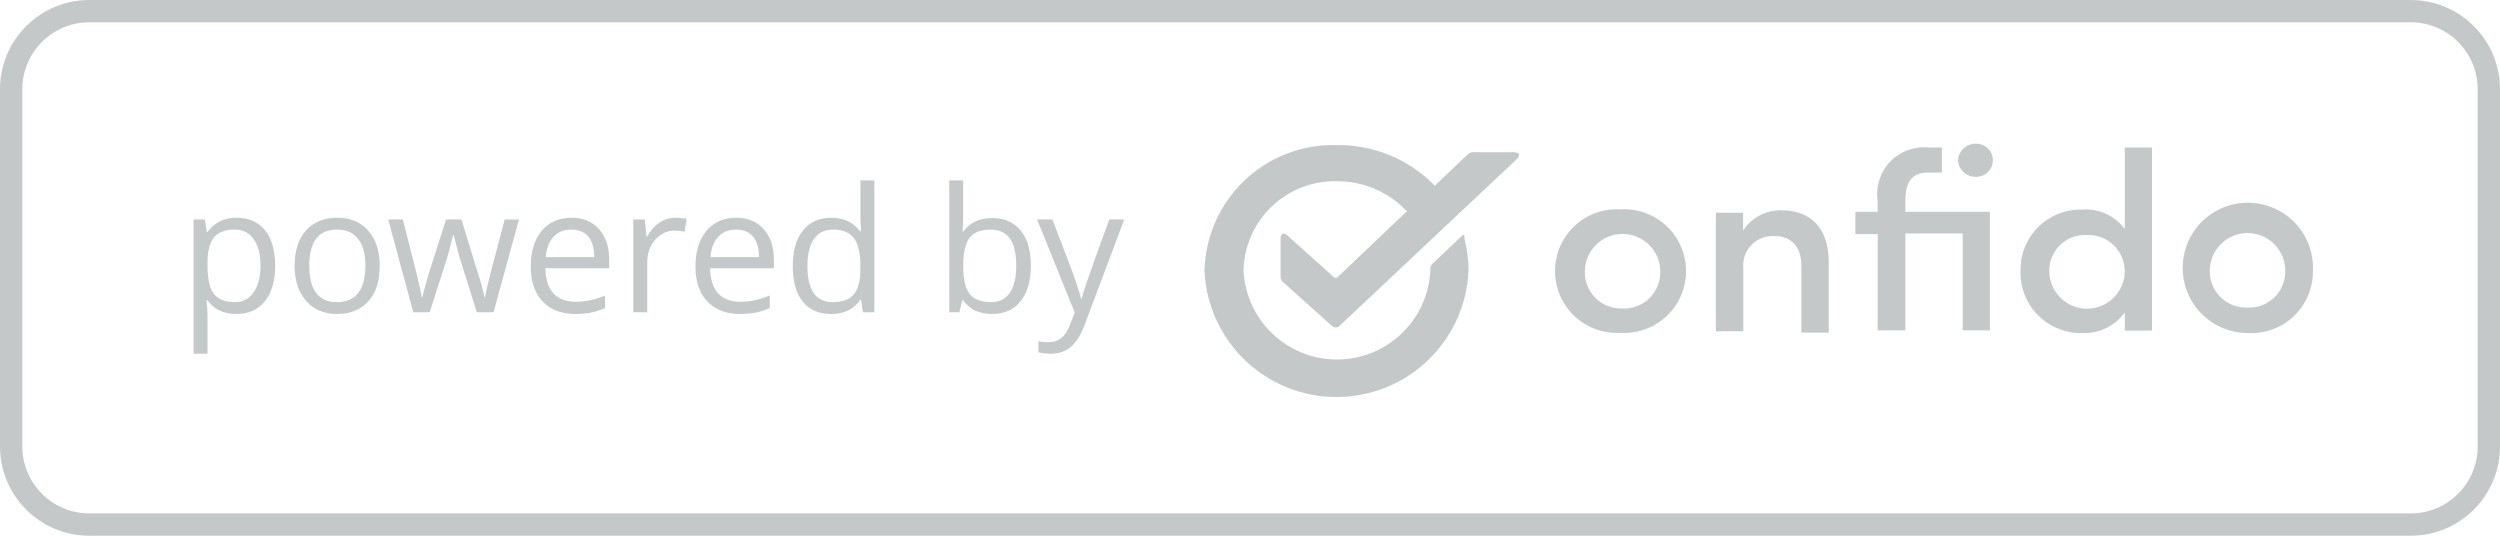
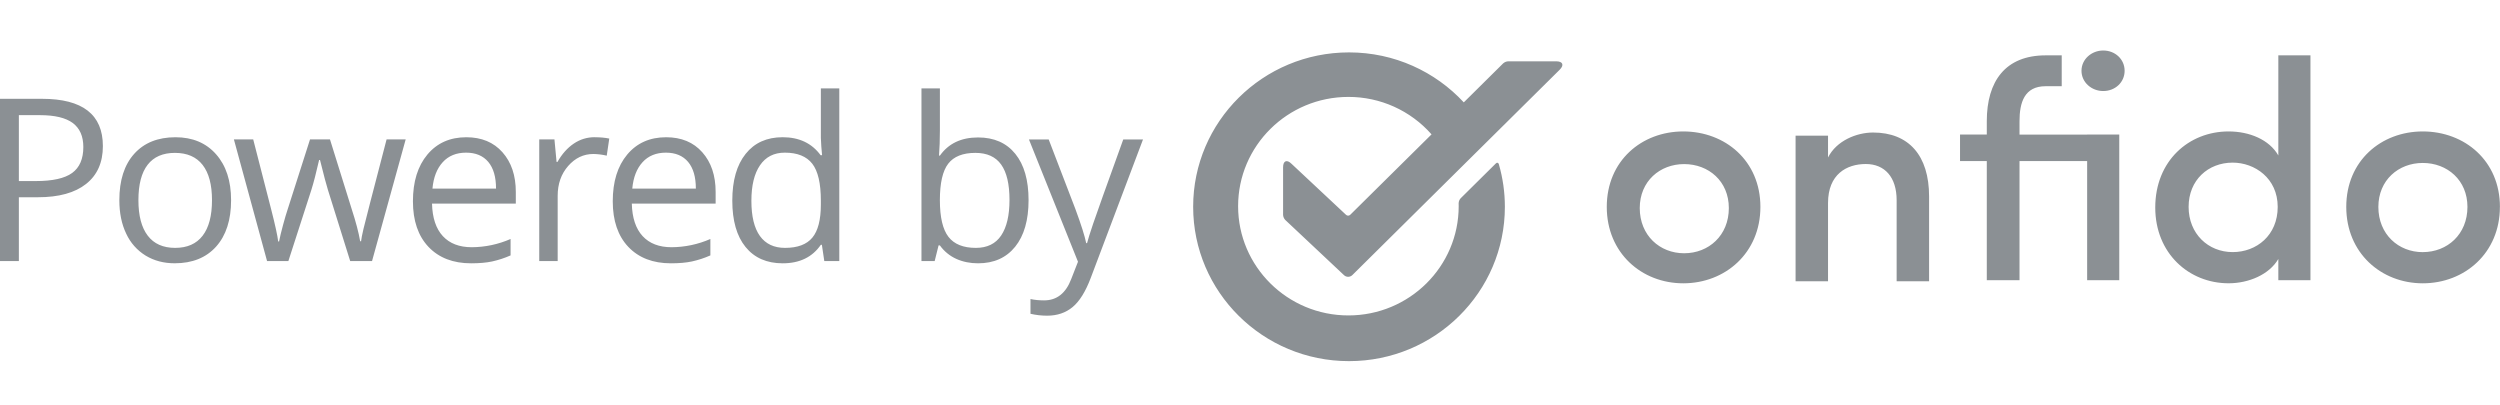
- <svg xmlns="http://www.w3.org/2000/svg" width="112" height="24" viewBox="0 0 112 24">
-   <g fill="#8A9293" fill-rule="evenodd" opacity=".5">
-     <path d="M72.6 14.91c1.028.062 2.005-.45 2.537-1.332.532-.88.532-1.985 0-2.866-.532-.88-1.51-1.394-2.537-1.332-1.028-.062-2.005.45-2.537 1.332-.532.88-.532 1.985 0 2.866.532.88 1.51 1.394 2.537 1.332zm15.33-5.42h-2.57V9c0-.67.18-1.27 1-1.27H87V6.61h-.61c-.64-.063-1.275.174-1.72.64-.442.468-.645 1.113-.55 1.75v.49h-1v1h1v4.31h1.24v-4.34h2.57v4.34h1.22V9.49h-1.22zm-15.29 4.33c-.438.005-.86-.167-1.17-.478-.308-.31-.478-.734-.47-1.172 0-.933.757-1.69 1.69-1.69.933 0 1.69.757 1.69 1.69.01.45-.17.882-.49 1.194-.324.313-.76.478-1.21.456h-.04zM78.1 12c-.034-.388.105-.77.382-1.046.276-.274.66-.41 1.048-.374.72 0 1.17.48 1.17 1.32v3h1.23v-3.15c0-1.5-.78-2.33-2.13-2.33-.69-.01-1.335.332-1.71.91v-.8h-1.22v5.31h1.23V12zm9.62-4.82c.01.207.103.4.256.54.154.14.357.21.564.2.41 0 .74-.33.74-.74s-.33-.74-.74-.74c-.207-.01-.41.06-.564.2-.153.14-.246.333-.256.54zm7.47 7.63h1.22v-8.2h-1.22v3.65c-.44-.594-1.153-.923-1.89-.87-.743-.025-1.463.258-1.99.783-.527.525-.813 1.244-.79 1.987-.017.74.27 1.455.797 1.977.526.522 1.243.805 1.983.783.744.03 1.454-.316 1.89-.92v.81zm0-2.67c0 .933-.757 1.69-1.69 1.69-.933 0-1.69-.757-1.69-1.69-.006-.44.17-.862.486-1.167.317-.305.745-.465 1.184-.443.443-.022.875.138 1.197.44.323.305.508.727.513 1.17zm8.43 0c.057-1.19-.616-2.297-1.7-2.794-1.084-.497-2.36-.285-3.226.536-.866.82-1.145 2.085-.705 3.194.438 1.108 1.507 1.84 2.7 1.844.764.047 1.514-.225 2.07-.753.555-.527.867-1.26.86-2.027zM63.05 9.49c-.812-.877-1.955-1.374-3.15-1.37-1.087-.027-2.14.38-2.925 1.13-.786.75-1.24 1.783-1.265 2.87.11 2.232 1.95 3.985 4.185 3.985 2.235 0 4.076-1.753 4.185-3.985v-.1c.002-.07.03-.14.08-.19l1.34-1.27c.01-.022.03-.036.055-.036.024 0 .045.014.055.036v.15c.12.457.182.927.18 1.4-.13 3.172-2.74 5.677-5.915 5.677s-5.785-2.505-5.915-5.677c.042-1.536.694-2.992 1.813-4.045 1.12-1.053 2.61-1.616 4.147-1.565 1.64-.015 3.217.643 4.36 1.82l1.49-1.42c.063-.056.146-.085.23-.08h1.82c.25 0 .31.14.13.31L60 14.61c-.09.08-.23.08-.32 0l-2.23-2c-.047-.05-.075-.113-.08-.18v-1.74c0-.24.14-.3.32-.13l2.07 1.86c.046.04.114.04.16 0L63 9.49h.05zm37.62 4.29c-.444.014-.873-.155-1.19-.467-.315-.312-.488-.74-.48-1.183 0-.933.757-1.69 1.69-1.69.933 0 1.69.757 1.69 1.69.01.45-.17.882-.49 1.194-.324.313-.76.478-1.21.456h-.01z" fill-rule="nonzero" />
-     <text font-family="OpenSans, Open Sans" font-size="7.77">
-       <tspan x="8" y="13.99">powered by</tspan>
-     </text>
-     <path d="M108 1c1.657 0 3 1.343 3 3v16c0 1.657-1.343 3-3 3H4c-1.657 0-3-1.343-3-3V4c0-1.657 1.343-3 3-3h104zm0-1H4C1.79 0 0 1.79 0 4v16c0 2.21 1.79 4 4 4h104c2.21 0 4-1.79 4-4V4c0-2.21-1.79-4-4-4z" fill-rule="nonzero" />
-   </g>
+ <svg xmlns="http://www.w3.org/2000/svg" width="99" height="16" viewBox="0 0 99 16">
+   <path d="M66.658 11.219c1.658 0 3.054-1.198 3.054-3.026 0-1.827-1.396-2.988-3.054-2.988-1.646 0-3.03 1.16-3.03 2.988s1.384 3.026 3.03 3.026zm15.993-5.89h-2.678v-.532c0-.728.187-1.383 1.035-1.383h.636V2.192h-.636c-1.596 0-2.331 1.025-2.331 2.605v.531h-1.06v1.05h1.06v4.717h1.296V6.378h2.678v4.717h1.272V5.328h-1.272zm-15.96 4.7c-.96 0-1.757-.703-1.757-1.79 0-1.062.798-1.741 1.758-1.741.972 0 1.77.68 1.77 1.741 0 1.087-.798 1.79-1.77 1.79zm5.699-1.99c0-1.136.735-1.544 1.496-1.544.748 0 1.221.519 1.221 1.433v3.21h1.285V7.78c0-1.63-.81-2.532-2.22-2.532-.648 0-1.446.321-1.782.988v-.864h-1.285v5.767h1.285v-3.1zm10.037-5.236c0 .457.399.802.86.802.474 0 .848-.345.848-.802 0-.457-.374-.803-.848-.803-.461 0-.86.346-.86.803zm7.795 8.292h1.272V2.192h-1.272v3.964c-.361-.63-1.147-.951-1.97-.951-1.57 0-2.904 1.16-2.904 3.013 0 1.815 1.334 3 2.904 3 .798 0 1.609-.345 1.97-.962v.84zm-.025-2.902c0 1.124-.835 1.79-1.783 1.79-.972 0-1.745-.728-1.745-1.79s.773-1.753 1.745-1.753c.873 0 1.783.617 1.783 1.753zm8.8 0c0-1.827-1.397-2.988-3.055-2.988-1.646 0-3.03 1.16-3.03 2.988s1.384 3.026 3.03 3.026c1.658 0 3.054-1.198 3.054-3.026zM56.688 5.32a4.375 4.375 0 0 0-3.291-1.482c-2.412 0-4.368 1.937-4.368 4.327 0 2.389 1.956 4.326 4.368 4.326 2.412 0 4.367-1.937 4.367-4.326 0-.077-.002-.112-.002-.112a.309.309 0 0 1 .08-.201l1.394-1.38c.047-.047.1-.033.118.03a6.07 6.07 0 0 1 .239 1.686c0 3.376-2.764 6.113-6.172 6.113-3.409 0-6.172-2.737-6.172-6.113 0-3.376 2.763-6.113 6.172-6.113 1.798 0 3.417.762 4.545 1.979l1.559-1.544a.327.327 0 0 1 .201-.082h1.9c.262 0 .324.149.138.333l-8.21 8.131a.238.238 0 0 1-.335.001l-2.325-2.185a.322.322 0 0 1-.084-.201V6.625c0-.26.15-.322.335-.138l2.157 2.019a.12.12 0 0 0 .167 0L56.69 5.32zm39.253 4.665c-.96 0-1.758-.704-1.758-1.79 0-1.063.798-1.742 1.758-1.742.972 0 1.77.68 1.77 1.741 0 1.087-.798 1.79-1.77 1.79zM4.074 5.785c0 .65-.222 1.15-.666 1.5-.444.351-1.079.526-1.905.526H.747v2.527H0V3.913h1.666c1.605 0 2.408.624 2.408 1.872zM.747 7.17h.672c.663 0 1.142-.106 1.437-.32.296-.214.444-.557.444-1.029 0-.424-.139-.74-.417-.949-.279-.208-.712-.312-1.301-.312H.747v2.61zm8.404.756c0 .785-.198 1.398-.593 1.84-.396.44-.942.66-1.64.66-.43 0-.813-.1-1.147-.302a2.001 2.001 0 0 1-.773-.87c-.182-.378-.272-.82-.272-1.328 0-.785.196-1.396.588-1.834.393-.438.938-.657 1.635-.657.674 0 1.21.224 1.606.672.397.448.596 1.055.596 1.82zm-3.67 0c0 .616.123 1.084.37 1.407.246.322.607.483 1.085.483s.84-.16 1.088-.481c.247-.321.371-.79.371-1.409 0-.612-.124-1.077-.371-1.395-.248-.318-.613-.477-1.097-.477-.477 0-.838.157-1.08.47-.244.314-.366.781-.366 1.402zm8.387 2.413l-.884-2.826c-.055-.173-.16-.565-.312-1.178h-.035c-.117.513-.22.909-.308 1.187l-.91 2.817h-.843L9.262 5.52h.765l.71 2.765c.162.632.255 1.059.279 1.278h.035c.032-.167.084-.383.156-.648.071-.265.134-.475.186-.63l.884-2.765h.79l.862 2.765c.164.504.275.927.334 1.27h.035c.012-.106.043-.268.095-.488.051-.22.356-1.402.916-3.547h.756l-1.332 4.817h-.865zm4.787.088c-.712 0-1.274-.217-1.686-.65-.411-.434-.617-1.036-.617-1.807 0-.776.191-1.393.573-1.85.383-.457.896-.685 1.54-.685.604 0 1.082.198 1.433.595.352.397.528.92.528 1.571v.462h-3.318c.014.565.157.994.428 1.287.271.293.653.44 1.145.44a3.88 3.88 0 0 0 1.538-.326v.65a3.86 3.86 0 0 1-.732.24c-.23.049-.507.073-.832.073zm-.198-4.382c-.387 0-.695.126-.925.378-.23.252-.366.6-.407 1.046h2.518c0-.46-.102-.812-.307-1.057-.205-.244-.498-.367-.88-.367zm5.095-.61c.213 0 .405.017.575.052l-.1.677a2.485 2.485 0 0 0-.528-.066c-.39 0-.723.158-1 .475-.277.316-.415.71-.415 1.182v2.584h-.73V5.52h.602l.084.893h.035c.179-.314.394-.556.646-.726.252-.17.529-.254.83-.254zm3.016 4.992c-.712 0-1.274-.217-1.686-.65-.411-.434-.617-1.036-.617-1.807 0-.776.191-1.393.573-1.85.383-.457.896-.685 1.54-.685.604 0 1.082.198 1.433.595.352.397.528.92.528 1.571v.462H25.02c.014.565.157.994.428 1.287.271.293.653.44 1.145.44a3.88 3.88 0 0 0 1.538-.326v.65a3.86 3.86 0 0 1-.732.24c-.23.049-.507.073-.832.073zm-.198-4.382c-.387 0-.695.126-.925.378-.23.252-.366.6-.407 1.046h2.518c0-.46-.102-.812-.307-1.057-.205-.244-.498-.367-.88-.367zm6.176 3.648h-.04c-.337.49-.84.734-1.512.734-.63 0-1.12-.216-1.47-.646-.35-.43-.525-1.043-.525-1.837s.176-1.41.528-1.85c.351-.44.84-.66 1.467-.66.654 0 1.155.238 1.503.713h.057l-.03-.348-.018-.338V3.5h.73v6.838h-.594l-.096-.646zm-1.46.123c.499 0 .86-.136 1.084-.407.224-.27.336-.708.336-1.311v-.154c0-.683-.114-1.17-.34-1.461-.228-.292-.59-.438-1.088-.438-.428 0-.755.167-.982.5-.227.332-.341.801-.341 1.408 0 .615.113 1.08.338 1.393.226.313.557.47.994.47zm7.645-4.373c.633 0 1.125.216 1.475.649.35.432.525 1.043.525 1.834 0 .791-.177 1.406-.53 1.844-.353.438-.843.657-1.47.657-.313 0-.6-.058-.859-.174a1.616 1.616 0 0 1-.652-.534h-.053l-.154.62h-.523V3.5h.73v1.661c0 .372-.012.706-.035 1.002h.035c.34-.48.843-.72 1.511-.72zm-.105.611c-.498 0-.857.143-1.077.429-.22.285-.33.767-.33 1.443 0 .677.114 1.161.34 1.453.225.291.587.437 1.085.437.448 0 .782-.163 1.002-.49.22-.327.33-.796.33-1.408 0-.627-.11-1.095-.33-1.402-.22-.308-.56-.462-1.02-.462zm2.12-.532h.782l1.054 2.747c.232.627.375 1.08.431 1.358h.035c.038-.15.118-.405.24-.767.121-.362.52-1.474 1.193-3.338h.782l-2.07 5.485c-.205.542-.444.926-.718 1.153-.274.227-.61.341-1.009.341-.222 0-.442-.025-.659-.075v-.584c.161.035.341.053.54.053.502 0 .859-.282 1.073-.844l.268-.686-1.942-4.843z" fill="#8B9094" fill-rule="evenodd" />
</svg>
